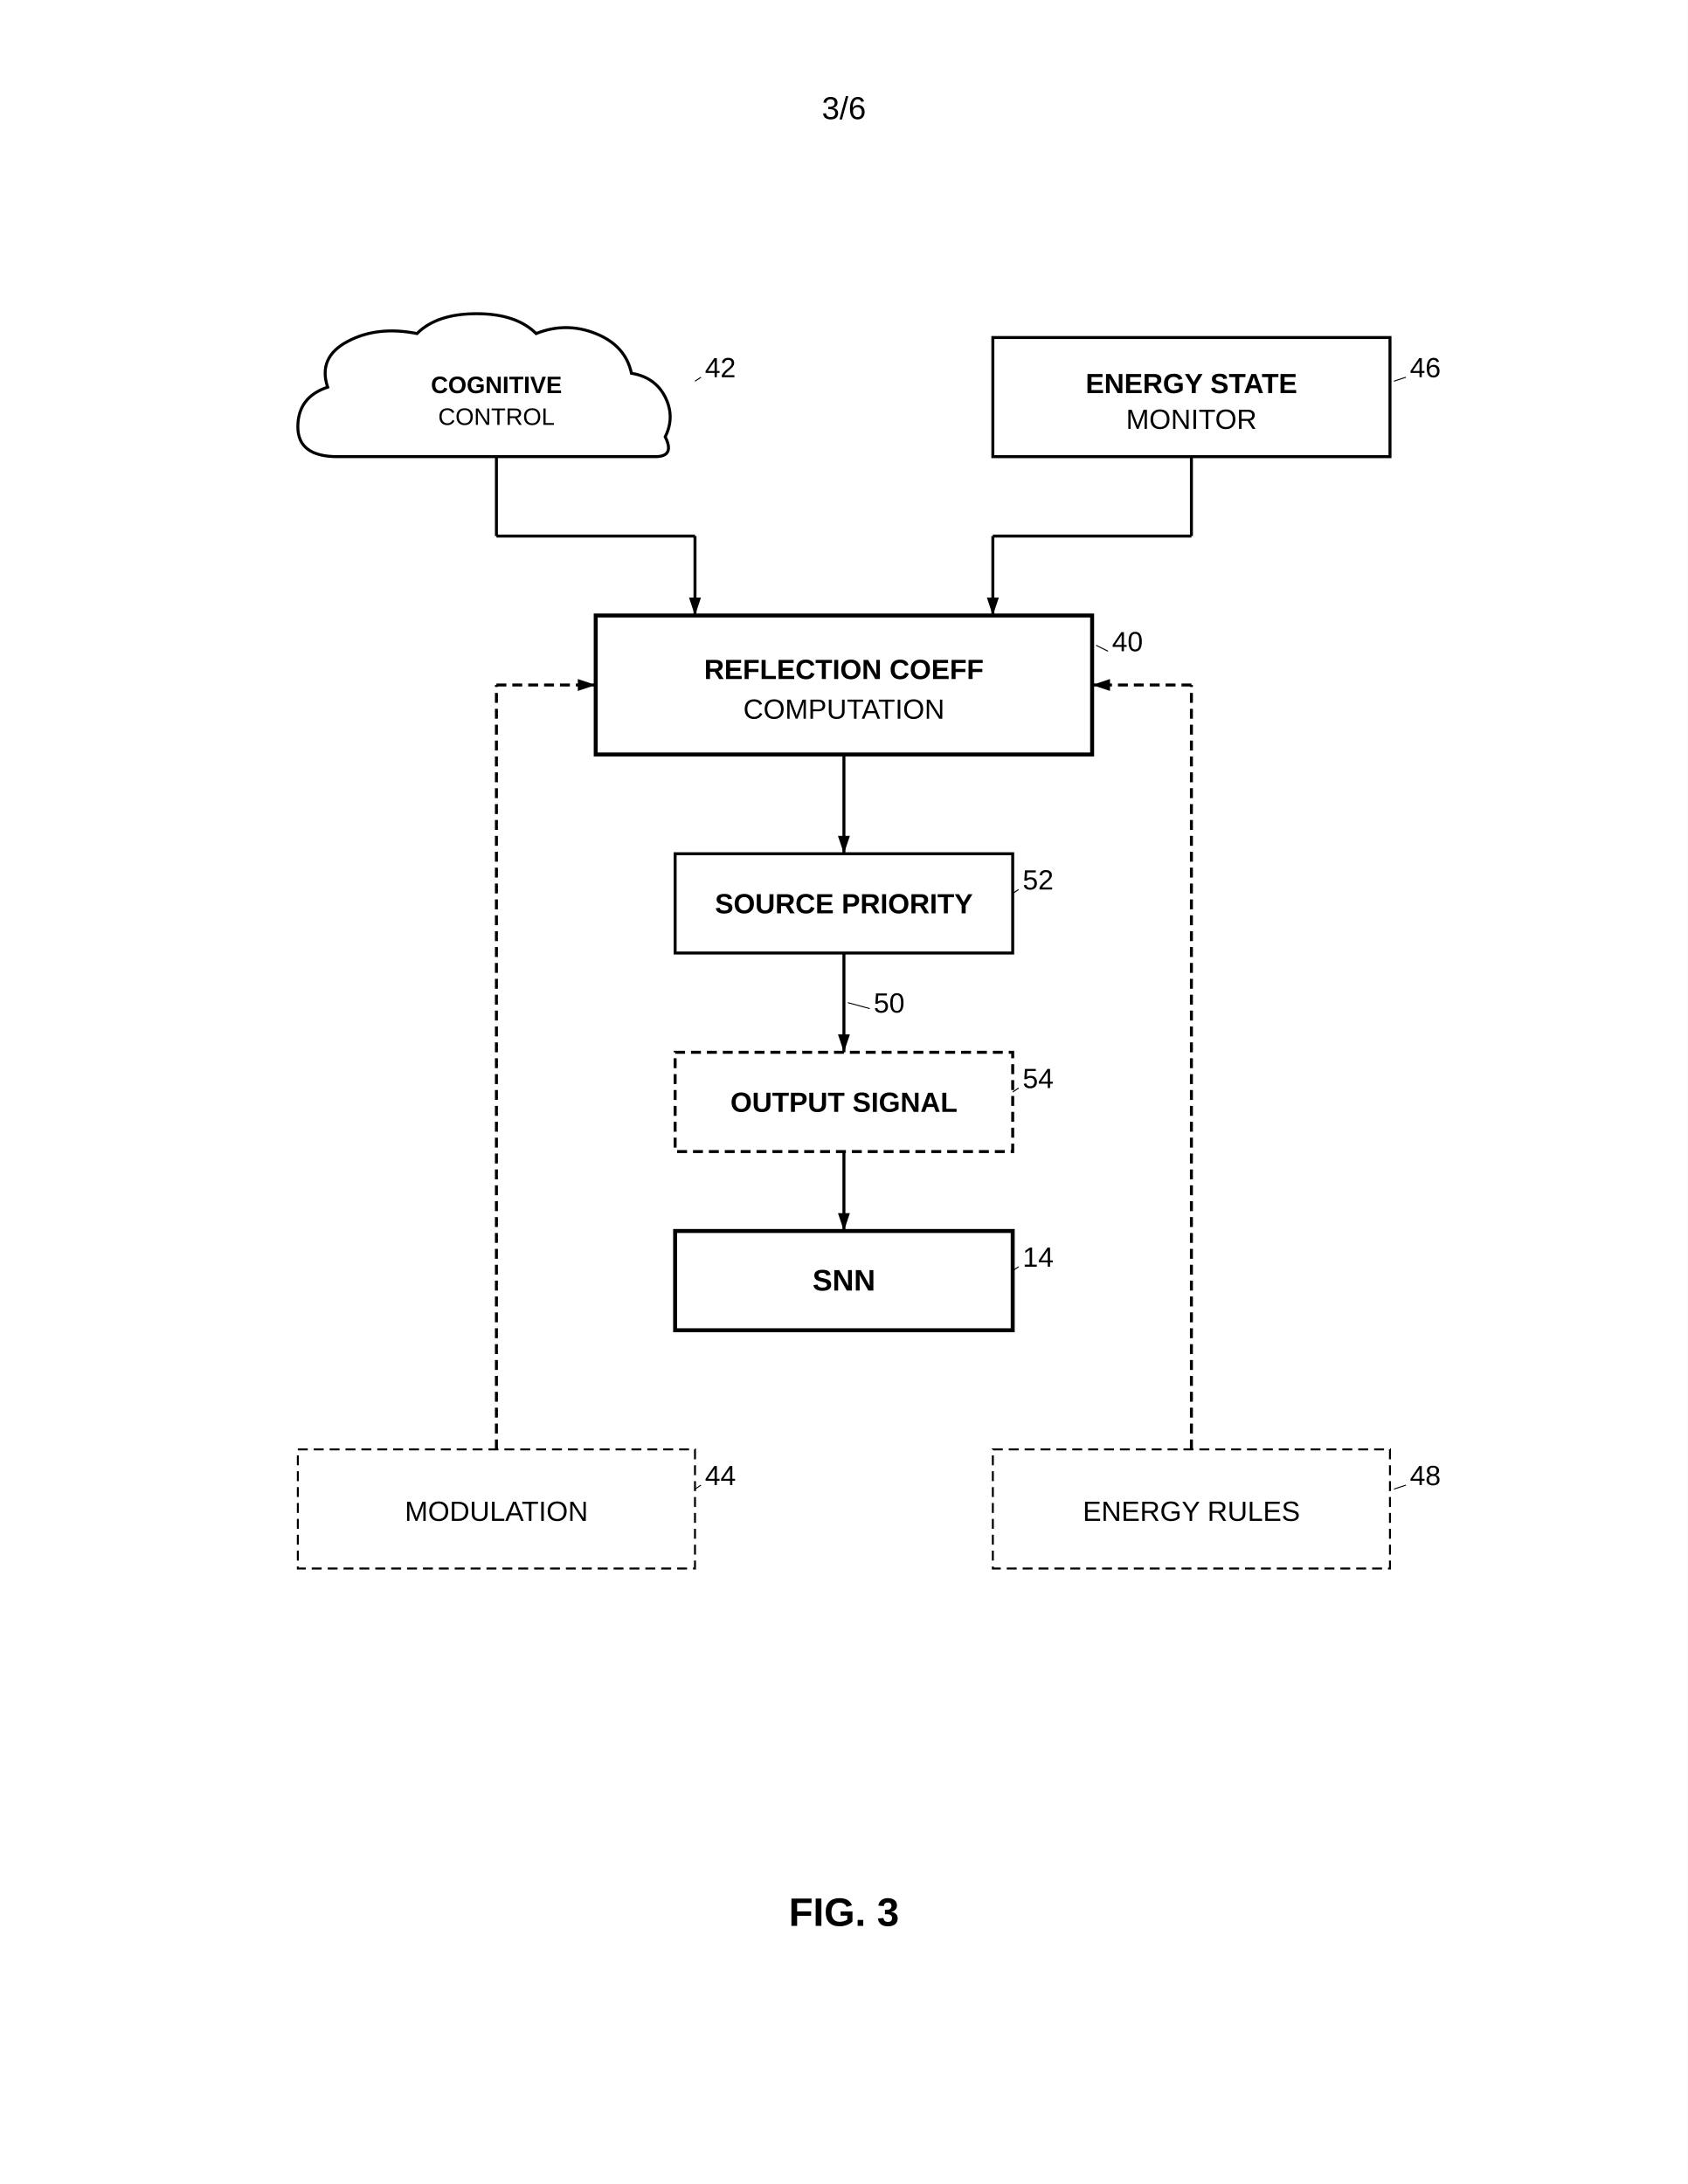
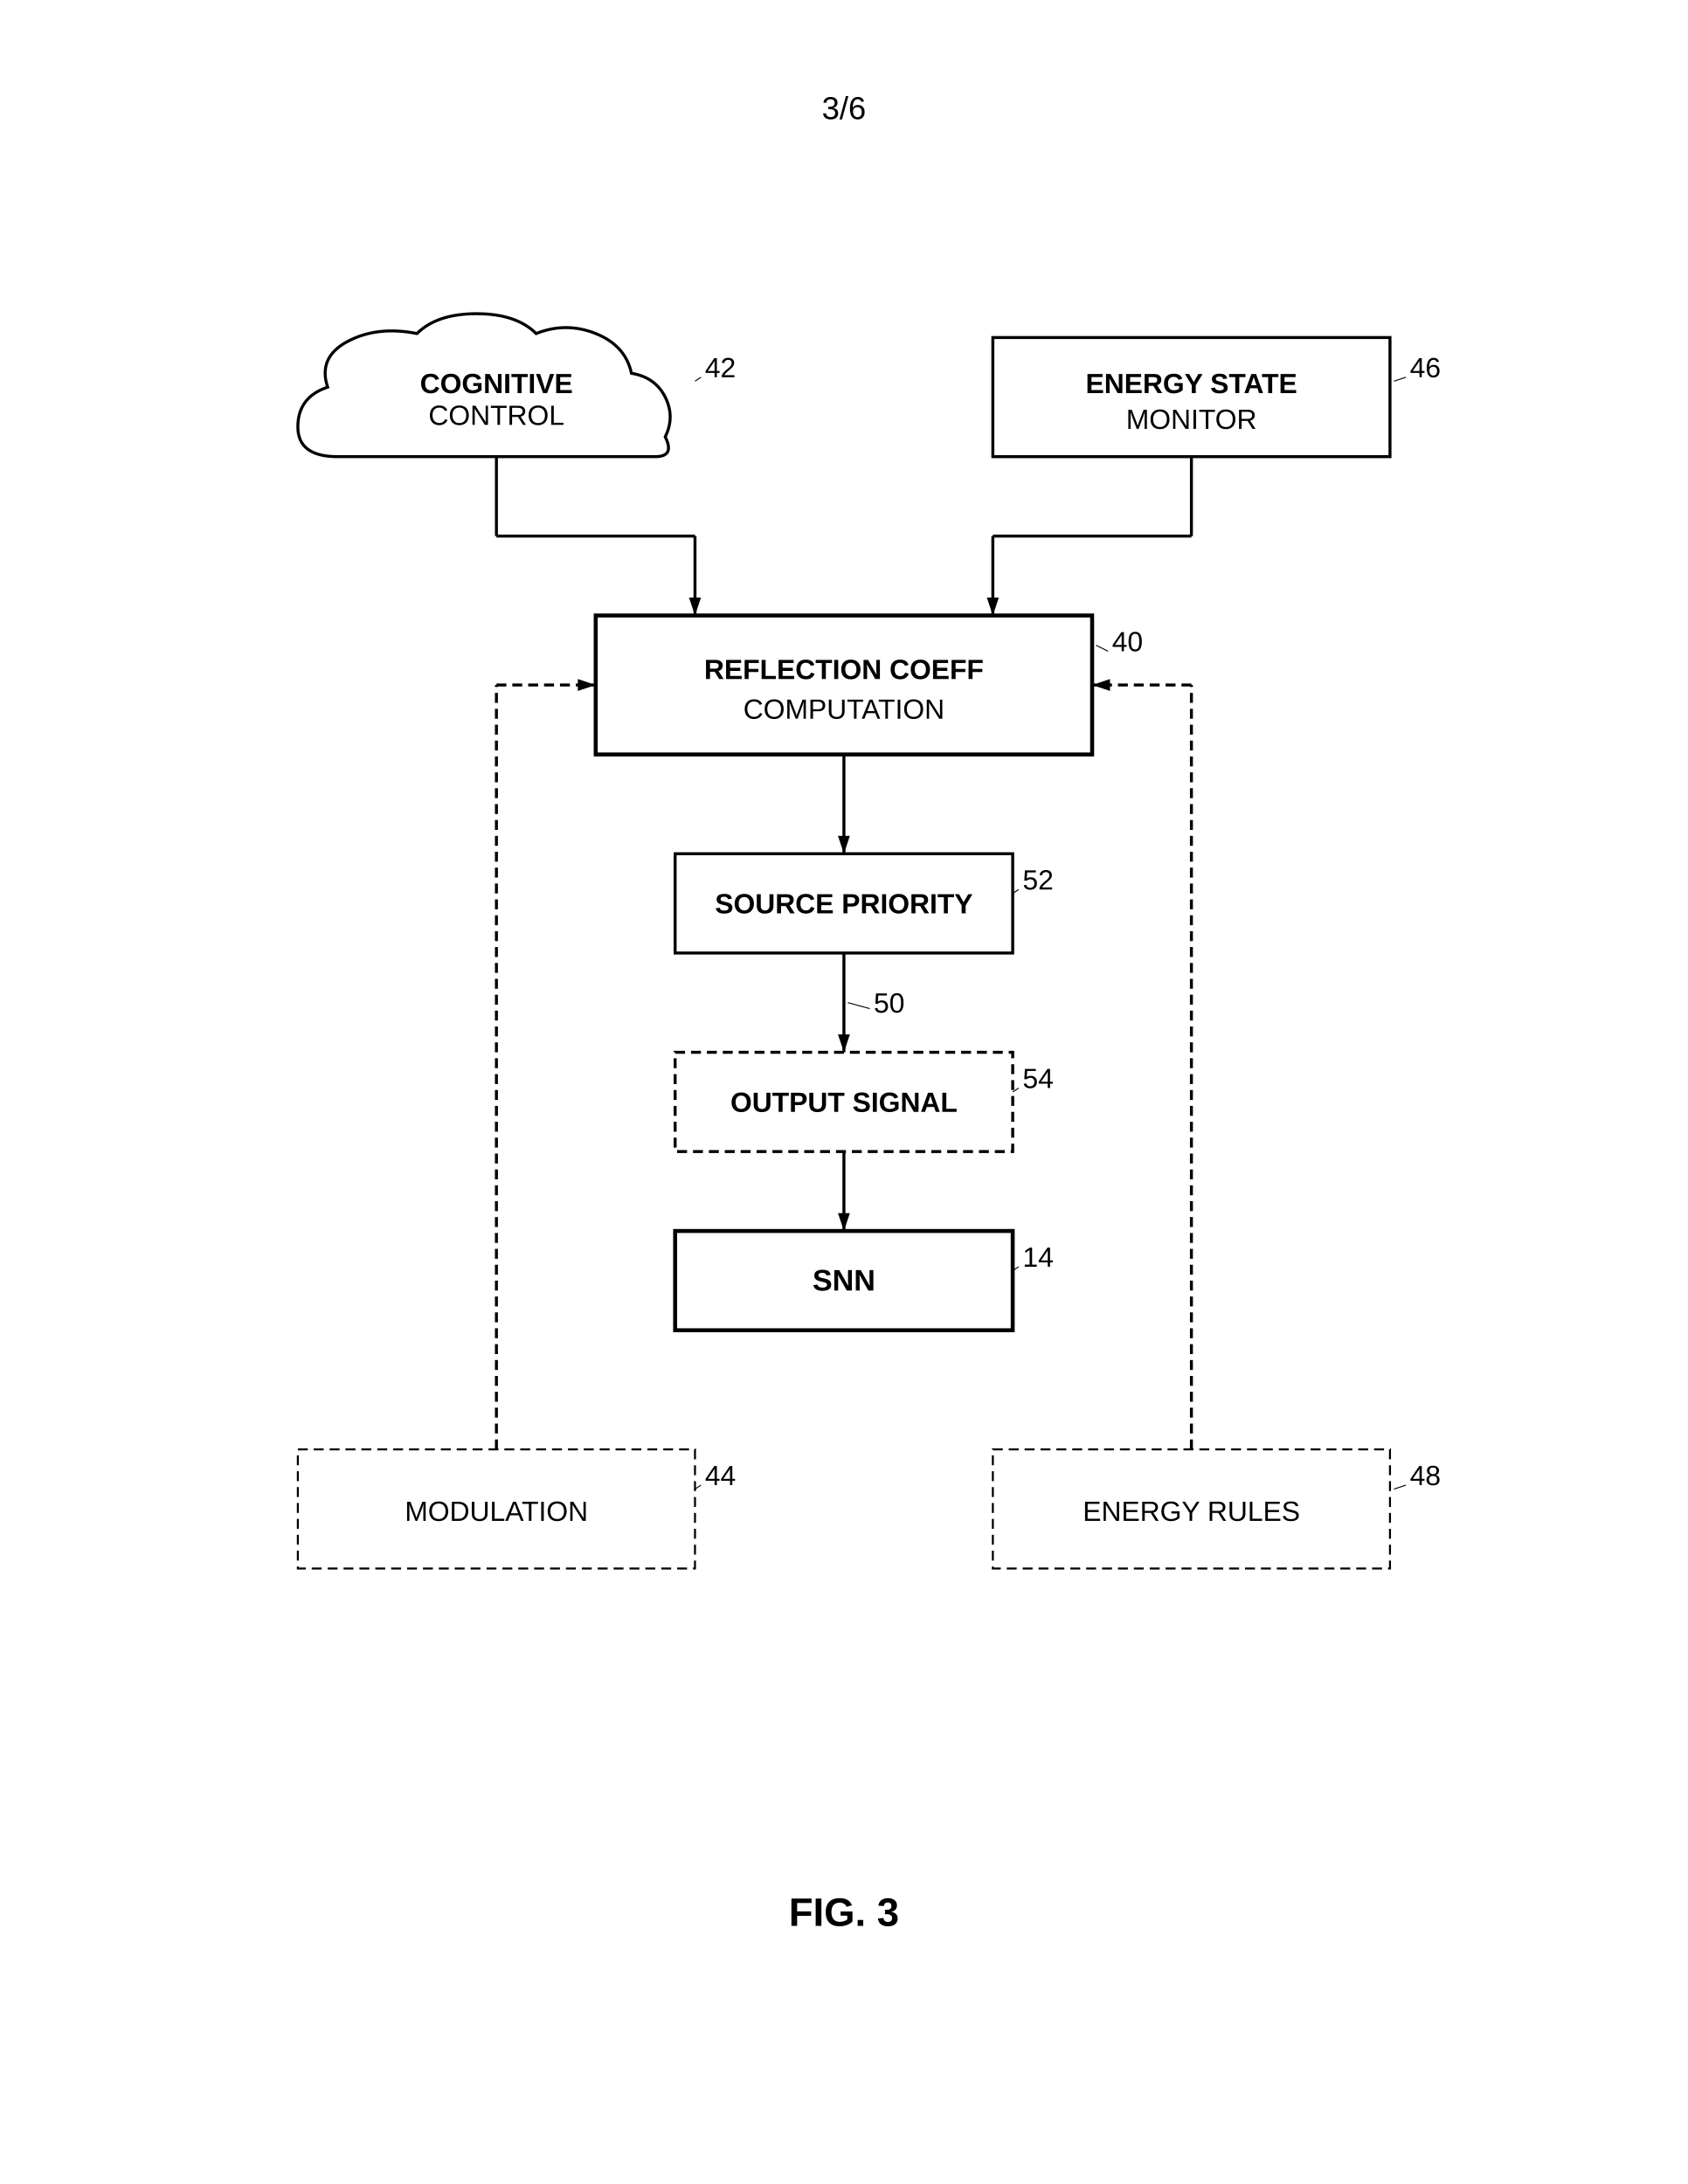
<svg xmlns="http://www.w3.org/2000/svg" width="8.5in" height="11in" viewBox="0 0 850 1100">
  <defs>
    <marker id="ah" markerWidth="6" markerHeight="4" refX="6" refY="2" orient="auto">
      <polygon points="0 0, 6 2, 0 4" fill="black" />
    </marker>
  </defs>
  <rect width="100%" height="100%" fill="white" />
  <text x="425" y="60" font-family="Arial, sans-serif" font-size="16" text-anchor="middle" fill="black">3/6</text>
  <g transform="translate(0, 50)">
    <path d="M 170 180 Q 150 180 150 165 Q 150 150 165 145 Q 160 130 175 122 Q 190 114 210 118 Q 220 108 240 108 Q 260 108 270 118 Q 285 112 300 118 Q 315 124 318 138 Q 330 140 335 150 Q 340 160 335 170 Q 340 180 330 180 Z" fill="none" stroke="black" stroke-width="1.5" />
-     <text x="250" y="148" font-family="Arial, sans-serif" font-size="12" font-weight="bold" text-anchor="middle" fill="black">COGNITIVE</text>
-     <text x="250" y="164" font-family="Arial, sans-serif" font-size="12" text-anchor="middle" fill="black">CONTROL</text>
+     <text x="250" y="148" font-family="Arial, sans-serif" font-size="14" font-weight="bold" text-anchor="middle" fill="black">COGNITIVE</text>
+     <text x="250" y="164" font-family="Arial, sans-serif" font-size="14" text-anchor="middle" fill="black">CONTROL</text>
    <text x="355" y="140" font-family="Arial, sans-serif" font-size="14" text-anchor="start" fill="black">42</text>
    <line x1="353" y1="140" x2="350" y2="142" stroke="black" stroke-width="0.5" />
    <rect x="500" y="120" width="200" height="60" fill="none" stroke="black" stroke-width="1.5" />
    <text x="600" y="148" font-family="Arial, sans-serif" font-size="14" font-weight="bold" text-anchor="middle" fill="black">ENERGY STATE</text>
    <text x="600" y="166" font-family="Arial, sans-serif" font-size="14" text-anchor="middle" fill="black">MONITOR</text>
    <text x="710" y="140" font-family="Arial, sans-serif" font-size="14" text-anchor="start" fill="black">46</text>
    <line x1="708" y1="140" x2="702" y2="142" stroke="black" stroke-width="0.5" />
    <line x1="250" y1="180" x2="250" y2="220" stroke="black" stroke-width="1.5" />
    <line x1="250" y1="220" x2="350" y2="220" stroke="black" stroke-width="1.5" />
    <line x1="350" y1="220" x2="350" y2="260" stroke="black" stroke-width="1.5" marker-end="url(#ah)" />
    <line x1="600" y1="180" x2="600" y2="220" stroke="black" stroke-width="1.5" />
    <line x1="600" y1="220" x2="500" y2="220" stroke="black" stroke-width="1.5" />
    <line x1="500" y1="220" x2="500" y2="260" stroke="black" stroke-width="1.5" marker-end="url(#ah)" />
    <rect x="300" y="260" width="250" height="70" fill="none" stroke="black" stroke-width="2" />
    <text x="425" y="292" font-family="Arial, sans-serif" font-size="14" font-weight="bold" text-anchor="middle" fill="black">REFLECTION COEFF</text>
    <text x="425" y="312" font-family="Arial, sans-serif" font-size="14" text-anchor="middle" fill="black">COMPUTATION</text>
    <text x="560" y="278" font-family="Arial, sans-serif" font-size="14" text-anchor="start" fill="black">40</text>
    <line x1="558" y1="278" x2="552" y2="275" stroke="black" stroke-width="0.5" />
    <line x1="425" y1="330" x2="425" y2="380" stroke="black" stroke-width="1.5" marker-end="url(#ah)" />
    <rect x="340" y="380" width="170" height="50" fill="none" stroke="black" stroke-width="1.5" />
    <text x="425" y="410" font-family="Arial, sans-serif" font-size="14" font-weight="bold" text-anchor="middle" fill="black">SOURCE PRIORITY</text>
    <text x="515" y="398" font-family="Arial, sans-serif" font-size="14" text-anchor="start" fill="black">52</text>
    <line x1="513" y1="398" x2="510" y2="400" stroke="black" stroke-width="0.5" />
    <line x1="425" y1="430" x2="425" y2="480" stroke="black" stroke-width="1.5" marker-end="url(#ah)" />
    <text x="440" y="460" font-family="Arial, sans-serif" font-size="14" text-anchor="start" fill="black">50</text>
    <line x1="438" y1="458" x2="427" y2="455" stroke="black" stroke-width="0.5" />
    <rect x="340" y="480" width="170" height="50" fill="none" stroke="black" stroke-width="1.5" stroke-dasharray="5,3" />
    <text x="425" y="510" font-family="Arial, sans-serif" font-size="14" font-weight="bold" text-anchor="middle" fill="black">OUTPUT SIGNAL</text>
    <text x="515" y="498" font-family="Arial, sans-serif" font-size="14" text-anchor="start" fill="black">54</text>
    <line x1="513" y1="498" x2="510" y2="500" stroke="black" stroke-width="0.5" />
    <line x1="425" y1="530" x2="425" y2="570" stroke="black" stroke-width="1.5" marker-end="url(#ah)" />
    <rect x="340" y="570" width="170" height="50" fill="none" stroke="black" stroke-width="2" />
    <text x="425" y="600" font-family="Arial, sans-serif" font-size="15" font-weight="bold" text-anchor="middle" fill="black">SNN</text>
    <text x="515" y="588" font-family="Arial, sans-serif" font-size="14" text-anchor="start" fill="black">14</text>
    <line x1="513" y1="588" x2="510" y2="590" stroke="black" stroke-width="0.5" />
    <rect x="150" y="680" width="200" height="60" fill="none" stroke="black" stroke-width="1" stroke-dasharray="5,3" />
    <text x="250" y="716" font-family="Arial, sans-serif" font-size="14" text-anchor="middle" fill="black">MODULATION</text>
    <text x="355" y="698" font-family="Arial, sans-serif" font-size="14" text-anchor="start" fill="black">44</text>
    <line x1="353" y1="698" x2="350" y2="700" stroke="black" stroke-width="0.5" />
    <line x1="250" y1="680" x2="250" y2="295" stroke="black" stroke-width="1.5" stroke-dasharray="5,3" />
    <line x1="250" y1="295" x2="300" y2="295" stroke="black" stroke-width="1.5" stroke-dasharray="5,3" marker-end="url(#ah)" />
    <rect x="500" y="680" width="200" height="60" fill="none" stroke="black" stroke-width="1" stroke-dasharray="5,3" />
    <text x="600" y="716" font-family="Arial, sans-serif" font-size="14" text-anchor="middle" fill="black">ENERGY RULES</text>
    <text x="710" y="698" font-family="Arial, sans-serif" font-size="14" text-anchor="start" fill="black">48</text>
    <line x1="708" y1="698" x2="702" y2="700" stroke="black" stroke-width="0.5" />
    <line x1="600" y1="680" x2="600" y2="295" stroke="black" stroke-width="1.5" stroke-dasharray="5,3" />
    <line x1="600" y1="295" x2="550" y2="295" stroke="black" stroke-width="1.5" stroke-dasharray="5,3" marker-end="url(#ah)" />
    <text x="425" y="920" font-family="Arial, sans-serif" font-size="20" font-weight="bold" text-anchor="middle" fill="black">FIG. 3</text>
  </g>
</svg>
